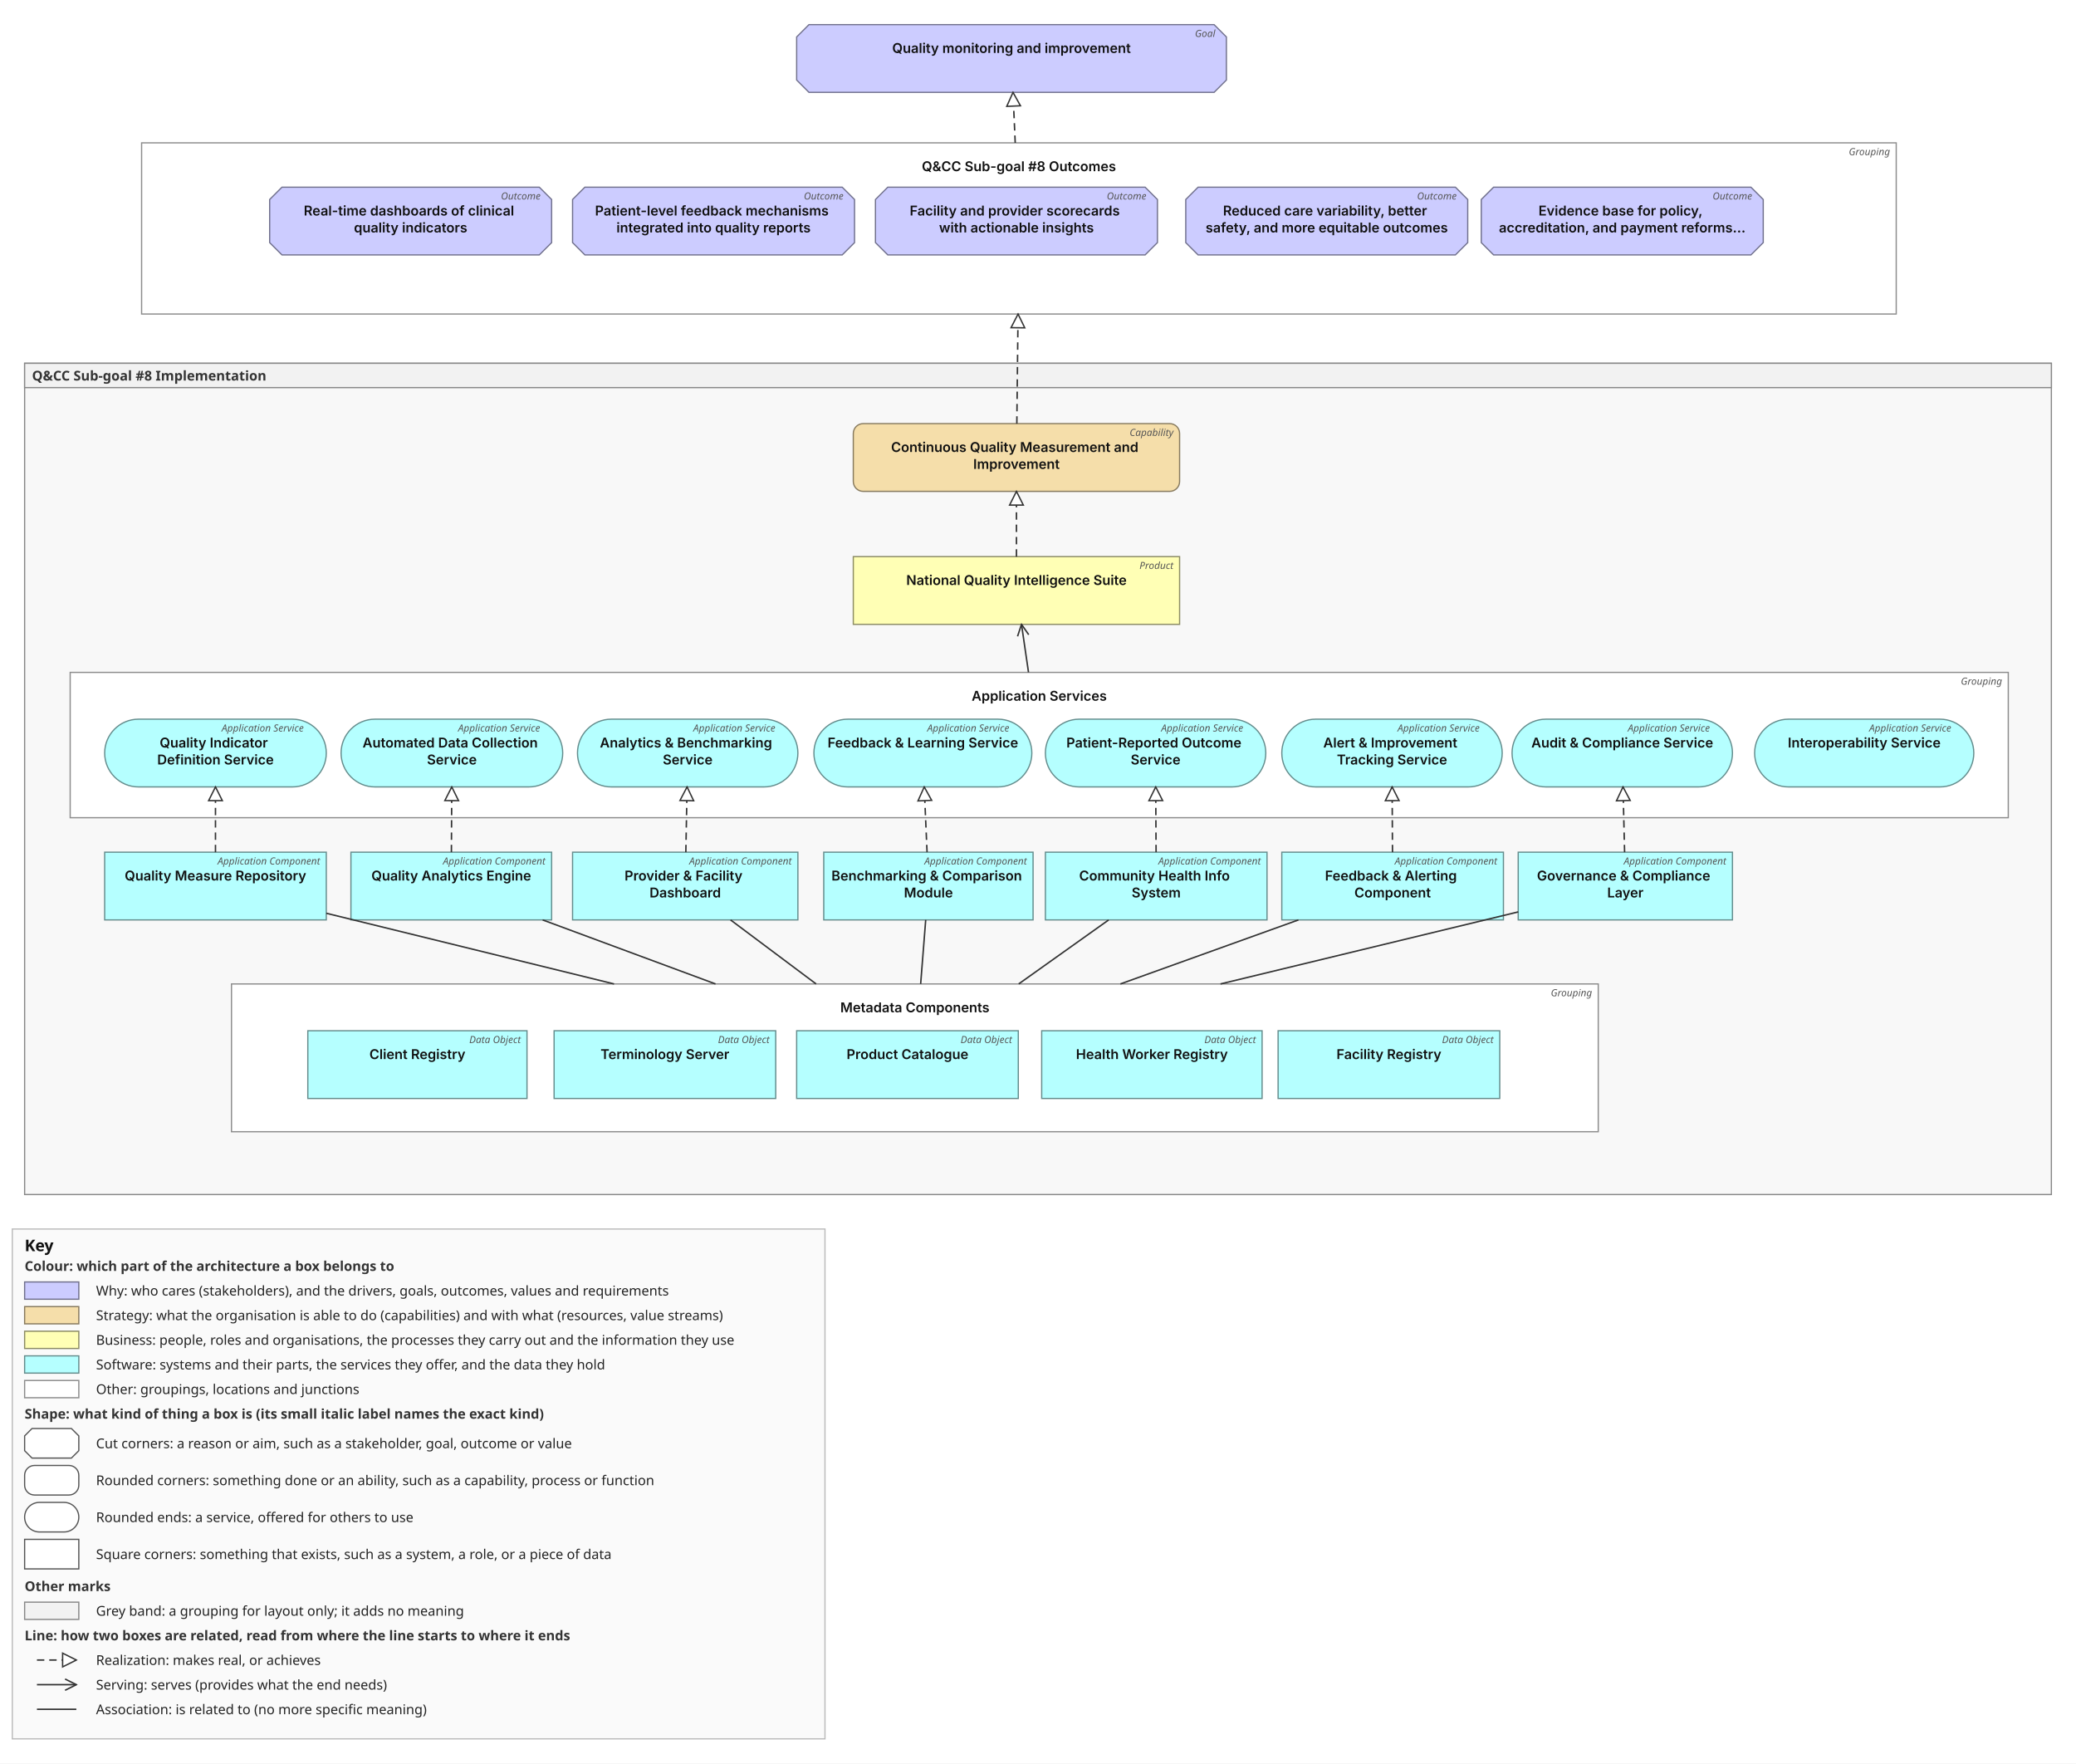
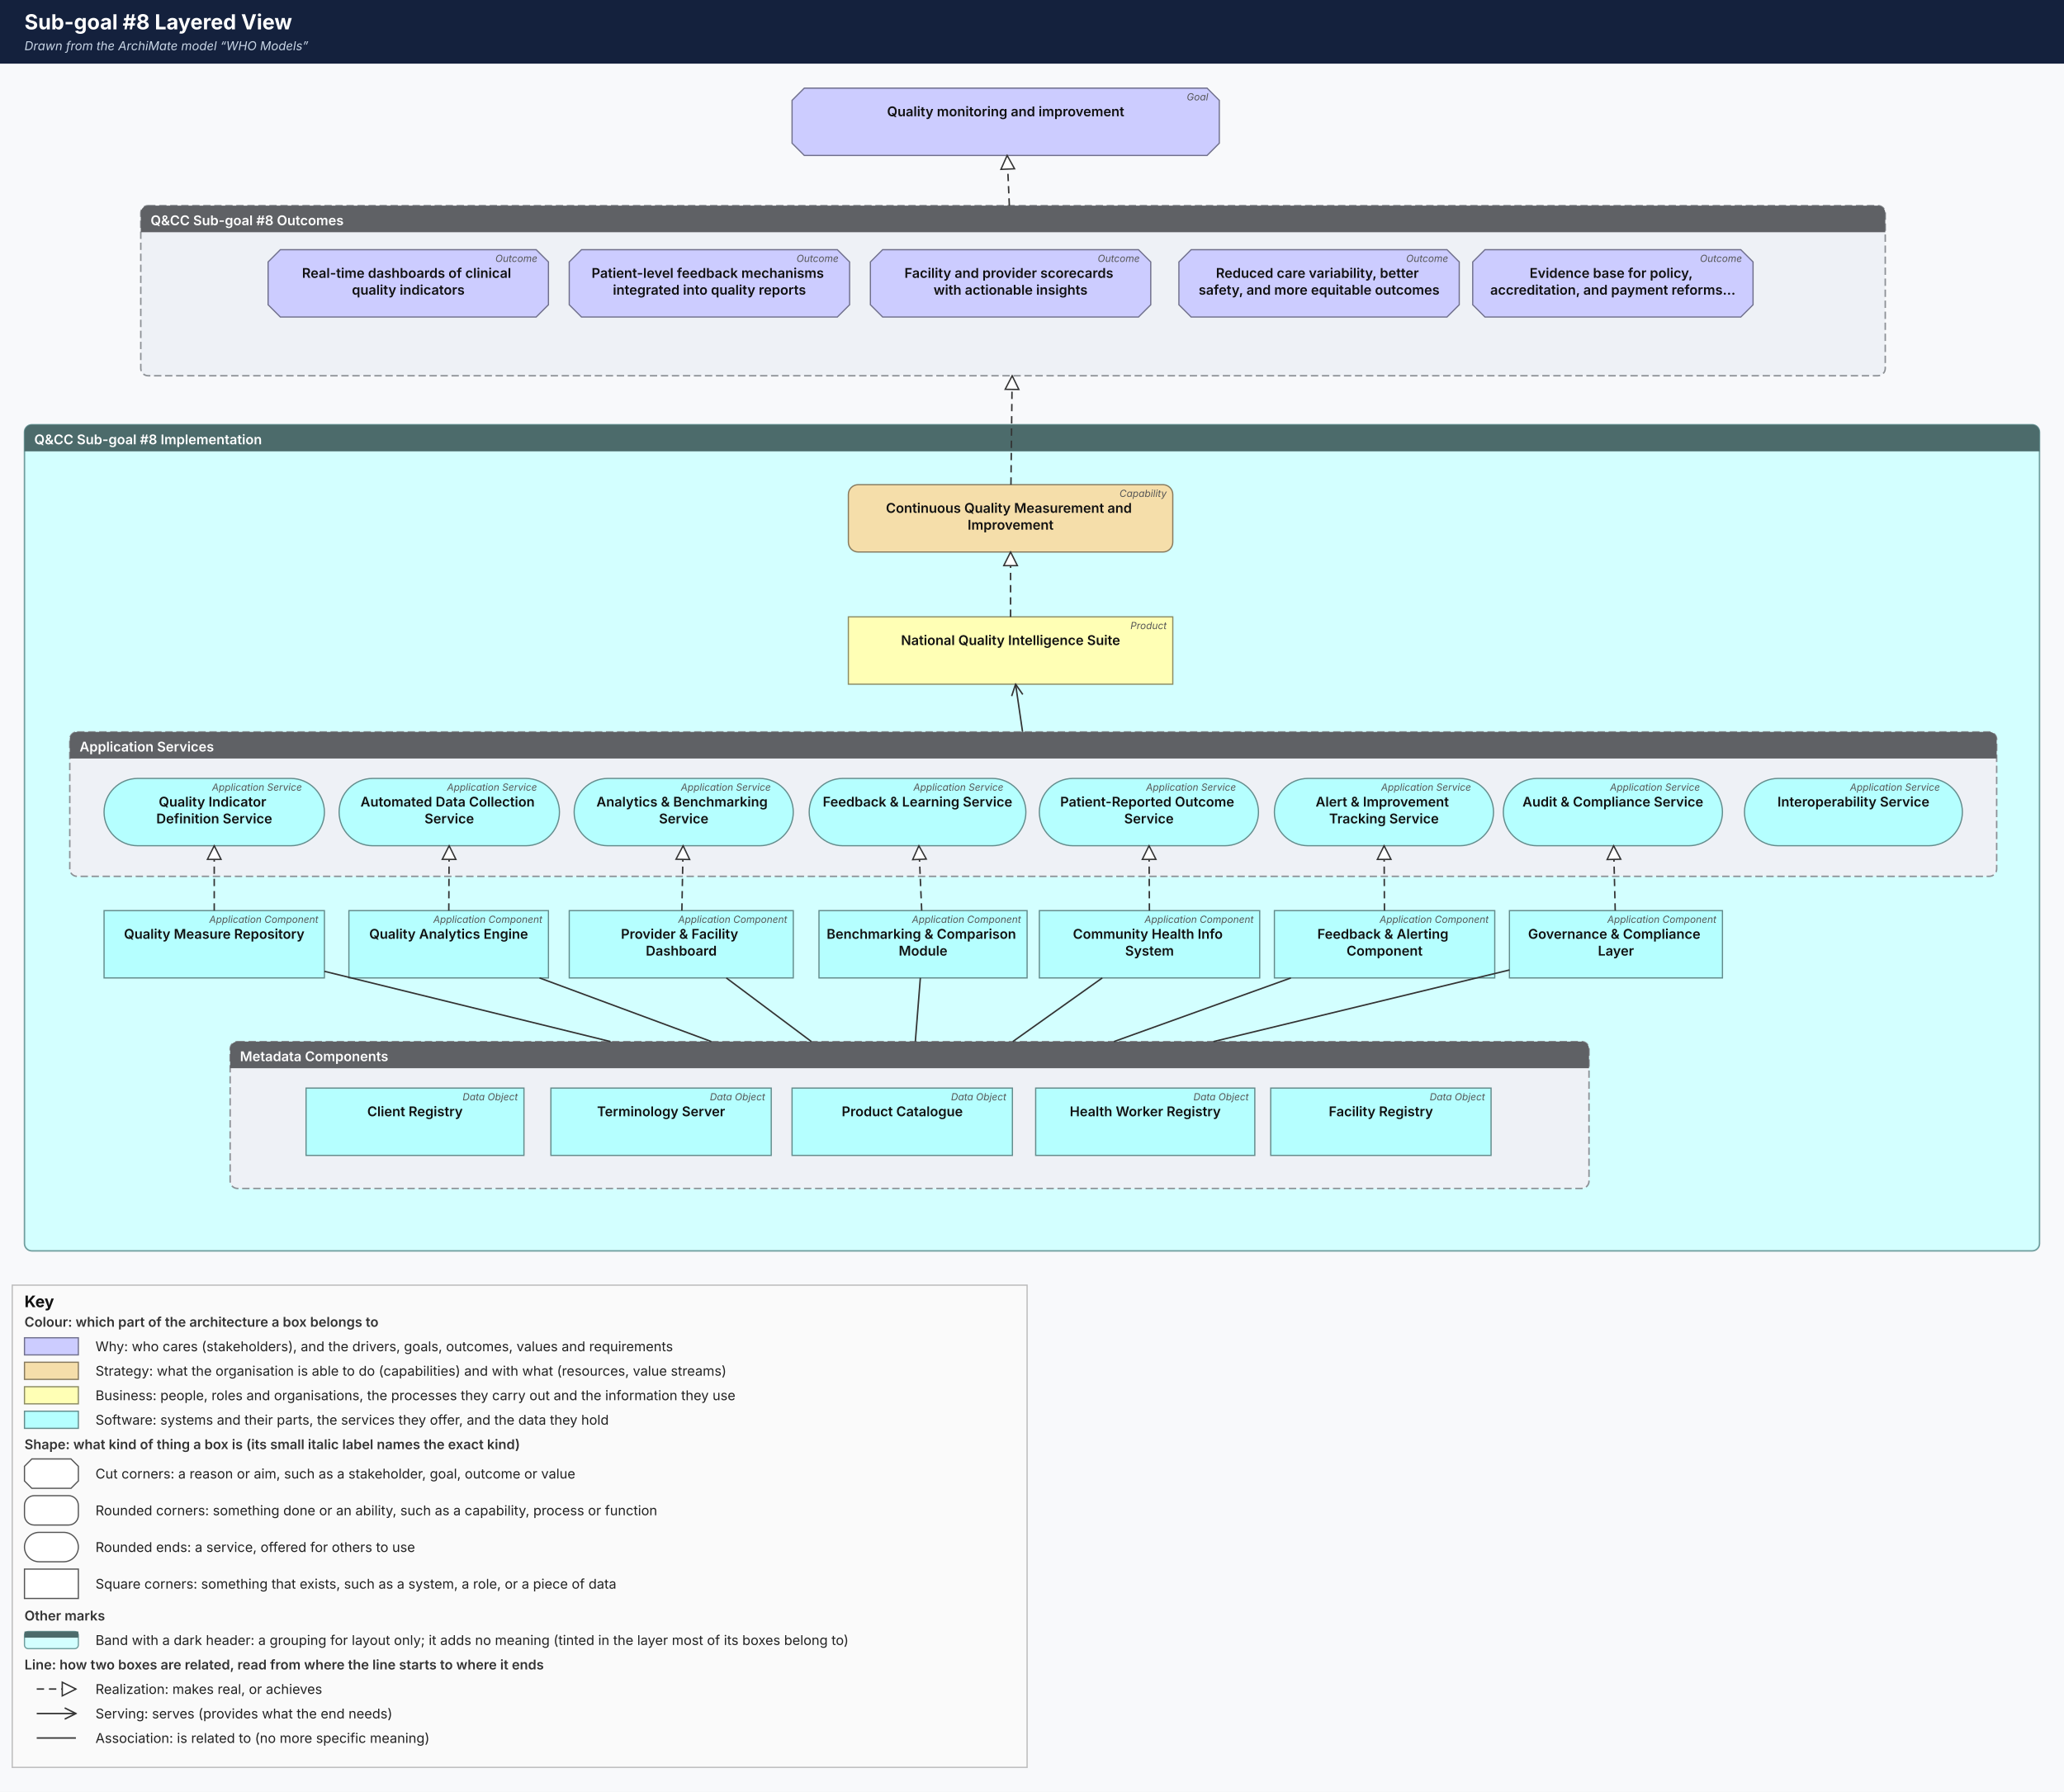
- <svg xmlns="http://www.w3.org/2000/svg" viewBox="6 4 1686 1432" width="1686" height="1432" role="img" aria-labelledby="av-title">
+ <svg xmlns="http://www.w3.org/2000/svg" viewBox="6 -48 1686 1464" width="1686" height="1464" role="img" aria-labelledby="av-title">
  <style>
- .av-name{font:600 11px system-ui,-apple-system,"Segoe UI",sans-serif;fill:#111}
- .av-type{font:italic 8px system-ui,sans-serif;fill:#555}
- .av-group{font:600 11px system-ui,sans-serif;fill:#333}
- .av-note{font:10px system-ui,sans-serif;fill:#222}
- .av-key{font:11px system-ui,sans-serif;fill:#222}
- .av-keyh{font:600 11px system-ui,sans-serif;fill:#333}
- .av-keyt{font:700 13px system-ui,sans-serif;fill:#111}
- .av-rel{font:9px system-ui,sans-serif;fill:#333;paint-order:stroke;stroke:#fff;stroke-width:3px}
+ .av-name{font:600 11px Inter, "Segoe UI", system-ui, -apple-system, Helvetica, Arial, sans-serif;fill:#111}
+ .av-type{font:italic 8px Inter, "Segoe UI", system-ui, -apple-system, Helvetica, Arial, sans-serif;fill:#555}
+ .av-group{font:600 11px Inter, "Segoe UI", system-ui, -apple-system, Helvetica, Arial, sans-serif;fill:#333}
+ .av-note{font:10px Inter, "Segoe UI", system-ui, -apple-system, Helvetica, Arial, sans-serif;fill:#222}
+ .av-key{font:11px Inter, "Segoe UI", system-ui, -apple-system, Helvetica, Arial, sans-serif;fill:#222}
+ .av-keyh{font:600 11px Inter, "Segoe UI", system-ui, -apple-system, Helvetica, Arial, sans-serif;fill:#333}
+ .av-keyt{font:700 13px Inter, "Segoe UI", system-ui, -apple-system, Helvetica, Arial, sans-serif;fill:#111}
+ .av-rel{font:9px Inter, "Segoe UI", system-ui, -apple-system, Helvetica, Arial, sans-serif;fill:#333;paint-order:stroke;stroke:#fff;stroke-width:3px}
a:hover rect,a:hover polygon,a:focus rect,a:focus polygon{stroke:#06c;stroke-width:2.5}
</style>
  <defs>
    <marker id="arrow-open" viewBox="0 0 12 12" refX="11" refY="6" markerWidth="11" markerHeight="11" orient="auto-start-reverse" markerUnits="userSpaceOnUse">
      <path d="M1 1 L11 6 L1 11" fill="none" stroke="#333" stroke-width="1.3" />
    </marker>
    <marker id="arrow-filled" viewBox="0 0 12 12" refX="11" refY="6" markerWidth="11" markerHeight="11" orient="auto-start-reverse" markerUnits="userSpaceOnUse">
      <path d="M1 1 L11 6 L1 11 Z" fill="#333" />
    </marker>
    <marker id="arrow-small" viewBox="0 0 10 10" refX="9" refY="5" markerWidth="8" markerHeight="8" orient="auto-start-reverse" markerUnits="userSpaceOnUse">
      <path d="M1 1 L9 5 L1 9" fill="none" stroke="#333" stroke-width="1.2" />
    </marker>
    <marker id="triangle-hollow" viewBox="0 0 14 14" refX="13" refY="7" markerWidth="13" markerHeight="13" orient="auto-start-reverse" markerUnits="userSpaceOnUse">
      <path d="M1 1 L13 7 L1 13 Z" fill="#fff" stroke="#333" stroke-width="1.2" />
    </marker>
    <marker id="diamond-filled" viewBox="0 0 16 10" refX="1" refY="5" markerWidth="16" markerHeight="10" orient="auto-start-reverse" markerUnits="userSpaceOnUse">
      <path d="M1 5 L8 1 L15 5 L8 9 Z" fill="#333" />
    </marker>
    <marker id="diamond-hollow" viewBox="0 0 16 10" refX="1" refY="5" markerWidth="16" markerHeight="10" orient="auto-start-reverse" markerUnits="userSpaceOnUse">
      <path d="M1 5 L8 1 L15 5 L8 9 Z" fill="#fff" stroke="#333" stroke-width="1.2" />
    </marker>
    <marker id="dot" viewBox="0 0 8 8" refX="4" refY="4" markerWidth="7" markerHeight="7" orient="auto" markerUnits="userSpaceOnUse">
      <circle cx="4" cy="4" r="3.2" fill="#333" />
    </marker>
    <pattern id="missing" width="8" height="8" patternUnits="userSpaceOnUse" patternTransform="rotate(45)">
      <rect width="8" height="8" fill="#fff" />
      <line x1="0" y1="0" x2="0" y2="8" stroke="#d33" stroke-width="2" />
    </pattern>
  </defs>
-   <rect x="6" y="4" width="1686" height="1432" fill="#fff" />
+   <rect x="6" y="-48" width="1686" height="1464" fill="#f8f9fb" />
+   <rect x="6" y="-48" width="1686" height="52" fill="#14213d" />
+   <text x="26" y="-24" style="font:700 17px Inter, &quot;Segoe UI&quot;, system-ui, -apple-system, Helvetica, Arial, sans-serif;fill:#fff">Sub-goal #8 Layered View</text>
+   <text x="26" y="-7" style="font:italic 10px Inter, &quot;Segoe UI&quot;, system-ui, -apple-system, Helvetica, Arial, sans-serif;fill:#c9d6e6">Drawn from the ArchiMate model “WHO Models”</text>
  <g class="av-g">
-     <rect x="26" y="299" width="1646" height="675" fill="#f2f2f2" fill-opacity=".55" stroke="#888" />
-     <rect x="26" y="299" width="1646" height="19.75" fill="#f2f2f2" stroke="#888" />
-     <text class="av-group" x="32" y="313">Q&amp;CC Sub-goal #8 Implementation</text>
+     <rect x="26" y="299" width="1646" height="675" rx="6" fill="#d3ffff" stroke="#709e9e" stroke-width="1.2" />
+     <path d="M26 305 a6 6 0 0 1 6 -6 h1634 a6 6 0 0 1 6 6 v15.75 h-1646 z" fill="#4c6b6b" />
+     <text class="av-group" x="34" y="315" style="fill:#fff">Q&amp;CC Sub-goal #8 Implementation</text>
  </g>
  <a href="../../../en/dpi-h-ra/archimate/0.2.0-draft.3/elements/metadata-components-7cd0/" target="_top">
-     <rect x="194" y="803" width="1110" height="120" fill="#ffffff" stroke="#8c8c8c" stroke-width="1" />
-     <text class="av-type" x="1299" y="813" text-anchor="end">Grouping</text>
-     <text class="av-name" x="749" y="826" text-anchor="middle">
-       <tspan x="749" dy="0">Metadata Components</tspan>
-     </text>
+     <rect x="194" y="803" width="1110" height="120" rx="6" fill="#eef1f6" stroke="#8c9095" stroke-width="1.2" stroke-dasharray="6 3" />
+     <path d="M194 809 a6 6 0 0 1 6 -6 h1098 a6 6 0 0 1 6 6 v15.75 h-1110 z" fill="#5f6165" />
+     <text class="av-group" x="202" y="819" style="fill:#fff">Metadata Components</text>
  </a>
  <a href="../../../en/dpi-h-ra/archimate/0.2.0-draft.3/elements/facility-registry-1395/" target="_top">
    <rect x="1044" y="841" width="180" height="55" fill="#b5ffff" stroke="#648c8c" stroke-width="1" />
    <text class="av-type" x="1219" y="851" text-anchor="end">Data Object</text>
    <text class="av-name" x="1134" y="864" text-anchor="middle">
      <tspan x="1134" dy="0">Facility Registry</tspan>
    </text>
  </a>
  <a href="../../../en/dpi-h-ra/archimate/0.2.0-draft.3/elements/terminology-server-e2db/" target="_top">
    <rect x="456" y="841" width="180" height="55" fill="#b5ffff" stroke="#648c8c" stroke-width="1" />
    <text class="av-type" x="631" y="851" text-anchor="end">Data Object</text>
    <text class="av-name" x="546" y="864" text-anchor="middle">
      <tspan x="546" dy="0">Terminology Server</tspan>
    </text>
  </a>
  <a href="../../../en/dpi-h-ra/archimate/0.2.0-draft.3/elements/product-catalogue-68d1/" target="_top">
    <rect x="653" y="841" width="180" height="55" fill="#b5ffff" stroke="#648c8c" stroke-width="1" />
    <text class="av-type" x="828" y="851" text-anchor="end">Data Object</text>
    <text class="av-name" x="743" y="864" text-anchor="middle">
      <tspan x="743" dy="0">Product Catalogue</tspan>
    </text>
  </a>
  <a href="../../../en/dpi-h-ra/archimate/0.2.0-draft.3/elements/health-worker-registry-a55b/" target="_top">
    <rect x="852" y="841" width="179" height="55" fill="#b5ffff" stroke="#648c8c" stroke-width="1" />
    <text class="av-type" x="1026" y="851" text-anchor="end">Data Object</text>
    <text class="av-name" x="941.5" y="864" text-anchor="middle">
      <tspan x="941.5" dy="0">Health Worker Registry</tspan>
    </text>
  </a>
  <a href="../../../en/dpi-h-ra/archimate/0.2.0-draft.3/elements/client-registry-2edd/" target="_top">
    <rect x="256" y="841" width="178" height="55" fill="#b5ffff" stroke="#648c8c" stroke-width="1" />
    <text class="av-type" x="429" y="851" text-anchor="end">Data Object</text>
    <text class="av-name" x="345" y="864" text-anchor="middle">
      <tspan x="345" dy="0">Client Registry</tspan>
    </text>
  </a>
  <a href="../../../en/dpi-h-ra/archimate/0.2.0-draft.3/elements/q-cc-sub-goal-8-outcomes/" target="_top">
-     <rect x="121" y="120" width="1425" height="139" fill="#ffffff" stroke="#8c8c8c" stroke-width="1" />
-     <text class="av-type" x="1541" y="130" text-anchor="end">Grouping</text>
-     <text class="av-name" x="833.5" y="143" text-anchor="middle">
-       <tspan x="833.5" dy="0">Q&amp;CC Sub-goal #8 Outcomes</tspan>
-     </text>
+     <rect x="121" y="120" width="1425" height="139" rx="6" fill="#eef1f6" stroke="#8c9095" stroke-width="1.2" stroke-dasharray="6 3" />
+     <path d="M121 126 a6 6 0 0 1 6 -6 h1413 a6 6 0 0 1 6 6 v15.75 h-1425 z" fill="#5f6165" />
+     <text class="av-group" x="129" y="136" style="fill:#fff">Q&amp;CC Sub-goal #8 Outcomes</text>
  </a>
  <a href="../../../en/dpi-h-ra/archimate/0.2.0-draft.3/elements/application-services-d76a/" target="_top">
-     <rect x="63" y="550" width="1574" height="118" fill="#ffffff" stroke="#8c8c8c" stroke-width="1" />
-     <text class="av-type" x="1632" y="560" text-anchor="end">Grouping</text>
-     <text class="av-name" x="850" y="573" text-anchor="middle">
-       <tspan x="850" dy="0">Application Services</tspan>
-     </text>
+     <rect x="63" y="550" width="1574" height="118" rx="6" fill="#eef1f6" stroke="#8c9095" stroke-width="1.2" stroke-dasharray="6 3" />
+     <path d="M63 556 a6 6 0 0 1 6 -6 h1562 a6 6 0 0 1 6 6 v15.75 h-1574 z" fill="#5f6165" />
+     <text class="av-group" x="71" y="566" style="fill:#fff">Application Services</text>
  </a>
  <a href="../../../en/dpi-h-ra/archimate/0.2.0-draft.3/elements/quality-monitoring-and-improvement/" target="_top">
    <polygon points="663,24 992,24 1002,34 1002,69 992,79 663,79 653,69 653,34" fill="#ccccff" stroke="#70708c" stroke-width="1" />
    <text class="av-type" x="993" y="34" text-anchor="end">Goal</text>
    <text class="av-name" x="827.5" y="47" text-anchor="middle">
      <tspan x="827.5" dy="0">Quality monitoring and improvement</tspan>
    </text>
  </a>
  <a href="../../../en/dpi-h-ra/archimate/0.2.0-draft.3/elements/continuous-quality-measurement-and-improvement/" target="_top">
    <rect x="699" y="348" width="265" height="55" rx="8" fill="#f5deaa" stroke="#877a5e" stroke-width="1" />
    <text class="av-type" x="959" y="358" text-anchor="end">Capability</text>
    <text class="av-name" x="831.5" y="371" text-anchor="middle">
      <tspan x="831.5" dy="0">Continuous Quality Measurement and</tspan>
      <tspan x="831.5" dy="13.75">Improvement</tspan>
    </text>
  </a>
  <a href="../../../en/dpi-h-ra/archimate/0.2.0-draft.3/elements/national-quality-intelligence-suite/" target="_top">
    <rect x="699" y="456" width="265" height="55" fill="#ffffb5" stroke="#8c8c64" stroke-width="1" />
    <text class="av-type" x="959" y="466" text-anchor="end">Product</text>
    <text class="av-name" x="831.5" y="479" text-anchor="middle">
      <tspan x="831.5" dy="0">National Quality Intelligence Suite</tspan>
    </text>
  </a>
  <a href="../../../en/dpi-h-ra/archimate/0.2.0-draft.3/elements/real-time-dashboards-of-clinical-quality-indicators/" target="_top">
    <polygon points="235,156 444,156 454,166 454,201 444,211 235,211 225,201 225,166" fill="#ccccff" stroke="#70708c" stroke-width="1" />
    <text class="av-type" x="445" y="166" text-anchor="end">Outcome</text>
    <text class="av-name" x="339.5" y="179" text-anchor="middle">
      <tspan x="339.5" dy="0">Real-time dashboards of clinical</tspan>
      <tspan x="339.5" dy="13.75">quality indicators</tspan>
    </text>
  </a>
  <a href="../../../en/dpi-h-ra/archimate/0.2.0-draft.3/elements/patient-level-feedback-mechanisms-integrated-into-quality/" target="_top">
    <polygon points="481,156 690,156 700,166 700,201 690,211 481,211 471,201 471,166" fill="#ccccff" stroke="#70708c" stroke-width="1" />
    <text class="av-type" x="691" y="166" text-anchor="end">Outcome</text>
    <text class="av-name" x="585.5" y="179" text-anchor="middle">
      <tspan x="585.5" dy="0">Patient-level feedback mechanisms</tspan>
      <tspan x="585.5" dy="13.75">integrated into quality reports</tspan>
    </text>
  </a>
  <a href="../../../en/dpi-h-ra/archimate/0.2.0-draft.3/elements/facility-and-provider-scorecards-with-actionable-insights/" target="_top">
    <polygon points="727,156 936,156 946,166 946,201 936,211 727,211 717,201 717,166" fill="#ccccff" stroke="#70708c" stroke-width="1" />
    <text class="av-type" x="937" y="166" text-anchor="end">Outcome</text>
    <text class="av-name" x="831.5" y="179" text-anchor="middle">
      <tspan x="831.5" dy="0">Facility and provider scorecards</tspan>
      <tspan x="831.5" dy="13.75">with actionable insights</tspan>
    </text>
  </a>
  <a href="../../../en/dpi-h-ra/archimate/0.2.0-draft.3/elements/reduced-care-variability-better-safety-and-more-equitable/" target="_top">
    <polygon points="979,156 1188,156 1198,166 1198,201 1188,211 979,211 969,201 969,166" fill="#ccccff" stroke="#70708c" stroke-width="1" />
    <text class="av-type" x="1189" y="166" text-anchor="end">Outcome</text>
    <text class="av-name" x="1083.5" y="179" text-anchor="middle">
      <tspan x="1083.5" dy="0">Reduced care variability, better</tspan>
      <tspan x="1083.5" dy="13.75">safety, and more equitable outcomes</tspan>
    </text>
  </a>
  <a href="../../../en/dpi-h-ra/archimate/0.2.0-draft.3/elements/evidence-base-for-policy-accreditation-and-payment-reforms/" target="_top">
    <polygon points="1219,156 1428,156 1438,166 1438,201 1428,211 1219,211 1209,201 1209,166" fill="#ccccff" stroke="#70708c" stroke-width="1" />
    <text class="av-type" x="1429" y="166" text-anchor="end">Outcome</text>
    <text class="av-name" x="1323.5" y="179" text-anchor="middle">
      <tspan x="1323.5" dy="0">Evidence base for policy,</tspan>
      <tspan x="1323.5" dy="13.75">accreditation, and payment reforms…</tspan>
    </text>
  </a>
  <a href="../../../en/dpi-h-ra/archimate/0.2.0-draft.3/elements/quality-indicator-definition-service/" target="_top">
    <rect x="91" y="588" width="180" height="55" rx="27.5" fill="#b5ffff" stroke="#648c8c" stroke-width="1" />
    <text class="av-type" x="252.667" y="598" text-anchor="end">Application Service</text>
    <text class="av-name" x="181" y="611" text-anchor="middle">
      <tspan x="181" dy="0">Quality Indicator</tspan>
      <tspan x="181" dy="13.75">Definition Service</tspan>
    </text>
  </a>
  <a href="../../../en/dpi-h-ra/archimate/0.2.0-draft.3/elements/automated-data-collection-service/" target="_top">
    <rect x="283" y="588" width="180" height="55" rx="27.5" fill="#b5ffff" stroke="#648c8c" stroke-width="1" />
    <text class="av-type" x="444.667" y="598" text-anchor="end">Application Service</text>
    <text class="av-name" x="373" y="611" text-anchor="middle">
      <tspan x="373" dy="0">Automated Data Collection</tspan>
      <tspan x="373" dy="13.75">Service</tspan>
    </text>
  </a>
  <a href="../../../en/dpi-h-ra/archimate/0.2.0-draft.3/elements/analytics-benchmarking-service/" target="_top">
    <rect x="475" y="588" width="179" height="55" rx="27.5" fill="#b5ffff" stroke="#648c8c" stroke-width="1" />
    <text class="av-type" x="635.667" y="598" text-anchor="end">Application Service</text>
    <text class="av-name" x="564.5" y="611" text-anchor="middle">
      <tspan x="564.5" dy="0">Analytics &amp; Benchmarking</tspan>
      <tspan x="564.5" dy="13.75">Service</tspan>
    </text>
  </a>
  <a href="../../../en/dpi-h-ra/archimate/0.2.0-draft.3/elements/feedback-learning-service/" target="_top">
    <rect x="667" y="588" width="177" height="55" rx="27.5" fill="#b5ffff" stroke="#648c8c" stroke-width="1" />
    <text class="av-type" x="825.667" y="598" text-anchor="end">Application Service</text>
    <text class="av-name" x="755.5" y="611" text-anchor="middle">
      <tspan x="755.5" dy="0">Feedback &amp; Learning Service</tspan>
    </text>
  </a>
  <a href="../../../en/dpi-h-ra/archimate/0.2.0-draft.3/elements/patient-reported-outcome-service/" target="_top">
    <rect x="855" y="588" width="179" height="55" rx="27.5" fill="#b5ffff" stroke="#648c8c" stroke-width="1" />
    <text class="av-type" x="1015.667" y="598" text-anchor="end">Application Service</text>
    <text class="av-name" x="944.5" y="611" text-anchor="middle">
      <tspan x="944.5" dy="0">Patient-Reported Outcome</tspan>
      <tspan x="944.5" dy="13.75">Service</tspan>
    </text>
  </a>
  <a href="../../../en/dpi-h-ra/archimate/0.2.0-draft.3/elements/alert-improvement-tracking-service/" target="_top">
    <rect x="1047" y="588" width="179" height="55" rx="27.5" fill="#b5ffff" stroke="#648c8c" stroke-width="1" />
    <text class="av-type" x="1207.667" y="598" text-anchor="end">Application Service</text>
    <text class="av-name" x="1136.5" y="611" text-anchor="middle">
      <tspan x="1136.5" dy="0">Alert &amp; Improvement</tspan>
      <tspan x="1136.5" dy="13.75">Tracking Service</tspan>
    </text>
  </a>
  <a href="../../../en/dpi-h-ra/archimate/0.2.0-draft.3/elements/audit-compliance-service/" target="_top">
    <rect x="1234" y="588" width="179" height="55" rx="27.5" fill="#b5ffff" stroke="#648c8c" stroke-width="1" />
    <text class="av-type" x="1394.667" y="598" text-anchor="end">Application Service</text>
    <text class="av-name" x="1323.5" y="611" text-anchor="middle">
      <tspan x="1323.5" dy="0">Audit &amp; Compliance Service</tspan>
    </text>
  </a>
  <a href="../../../en/dpi-h-ra/archimate/0.2.0-draft.3/elements/interoperability-service/" target="_top">
    <rect x="1431" y="588" width="178" height="55" rx="27.5" fill="#b5ffff" stroke="#648c8c" stroke-width="1" />
    <text class="av-type" x="1590.667" y="598" text-anchor="end">Application Service</text>
    <text class="av-name" x="1520" y="611" text-anchor="middle">
      <tspan x="1520" dy="0">Interoperability Service</tspan>
    </text>
  </a>
  <a href="../../../en/dpi-h-ra/archimate/0.2.0-draft.3/elements/quality-measure-repository/" target="_top">
    <rect x="91" y="696" width="180" height="55" fill="#b5ffff" stroke="#648c8c" stroke-width="1" />
    <text class="av-type" x="266" y="706" text-anchor="end">Application Component</text>
    <text class="av-name" x="181" y="719" text-anchor="middle">
      <tspan x="181" dy="0">Quality Measure Repository</tspan>
    </text>
  </a>
  <a href="../../../en/dpi-h-ra/archimate/0.2.0-draft.3/elements/quality-analytics-engine/" target="_top">
    <rect x="291" y="696" width="163" height="55" fill="#b5ffff" stroke="#648c8c" stroke-width="1" />
    <text class="av-type" x="449" y="706" text-anchor="end">Application Component</text>
    <text class="av-name" x="372.5" y="719" text-anchor="middle">
      <tspan x="372.5" dy="0">Quality Analytics Engine</tspan>
    </text>
  </a>
  <a href="../../../en/dpi-h-ra/archimate/0.2.0-draft.3/elements/provider-facility-dashboard/" target="_top">
    <rect x="471" y="696" width="183" height="55" fill="#b5ffff" stroke="#648c8c" stroke-width="1" />
    <text class="av-type" x="649" y="706" text-anchor="end">Application Component</text>
    <text class="av-name" x="562.5" y="719" text-anchor="middle">
      <tspan x="562.5" dy="0">Provider &amp; Facility</tspan>
      <tspan x="562.5" dy="13.75">Dashboard</tspan>
    </text>
  </a>
  <a href="../../../en/dpi-h-ra/archimate/0.2.0-draft.3/elements/benchmarking-comparison-module/" target="_top">
    <rect x="675" y="696" width="170" height="55" fill="#b5ffff" stroke="#648c8c" stroke-width="1" />
    <text class="av-type" x="840" y="706" text-anchor="end">Application Component</text>
    <text class="av-name" x="760" y="719" text-anchor="middle">
      <tspan x="760" dy="0">Benchmarking &amp; Comparison</tspan>
      <tspan x="760" dy="13.75">Module</tspan>
    </text>
  </a>
  <a href="../../../en/dpi-h-ra/archimate/0.2.0-draft.3/elements/community-health-info-system/" target="_top">
    <rect x="855" y="696" width="180" height="55" fill="#b5ffff" stroke="#648c8c" stroke-width="1" />
    <text class="av-type" x="1030" y="706" text-anchor="end">Application Component</text>
    <text class="av-name" x="945" y="719" text-anchor="middle">
      <tspan x="945" dy="0">Community Health Info</tspan>
      <tspan x="945" dy="13.75">System</tspan>
    </text>
  </a>
  <a href="../../../en/dpi-h-ra/archimate/0.2.0-draft.3/elements/feedback-alerting-component/" target="_top">
    <rect x="1047" y="696" width="180" height="55" fill="#b5ffff" stroke="#648c8c" stroke-width="1" />
    <text class="av-type" x="1222" y="706" text-anchor="end">Application Component</text>
    <text class="av-name" x="1137" y="719" text-anchor="middle">
      <tspan x="1137" dy="0">Feedback &amp; Alerting</tspan>
      <tspan x="1137" dy="13.75">Component</tspan>
    </text>
  </a>
  <a href="../../../en/dpi-h-ra/archimate/0.2.0-draft.3/elements/governance-compliance-layer/" target="_top">
    <rect x="1239" y="696" width="174" height="55" fill="#b5ffff" stroke="#648c8c" stroke-width="1" />
    <text class="av-type" x="1408" y="706" text-anchor="end">Application Component</text>
    <text class="av-name" x="1326" y="719" text-anchor="middle">
      <tspan x="1326" dy="0">Governance &amp; Compliance</tspan>
      <tspan x="1326" dy="13.75">Layer</tspan>
    </text>
  </a>
  <a href="../../../en/dpi-h-ra/archimate/0.2.0-draft.3/relationships/id-62ff11e69b4c4e0ab4f7787b6c82798f/" target="_top">
    <path d="M504.7 803 L271 745.6" fill="none" stroke="#333" stroke-width="1.2" />
    <path d="M504.7 803 L271 745.6" fill="none" stroke="transparent" stroke-width="8" />
  </a>
  <a href="../../../en/dpi-h-ra/archimate/0.2.0-draft.3/relationships/id-a561d90284854318a14f2e925c63a46d/" target="_top">
    <path d="M830.5 120 L828.7 79" fill="none" stroke="#333" stroke-width="1.2" stroke-dasharray="6 4" marker-end="url(#triangle-hollow)" />
    <path d="M830.5 120 L828.7 79" fill="none" stroke="transparent" stroke-width="8" />
  </a>
  <a href="../../../en/dpi-h-ra/archimate/0.2.0-draft.3/relationships/id-7db5853b9eb0439993ddb157e30d541c/" target="_top">
    <path d="M841.3 550 L835.6 511" fill="none" stroke="#333" stroke-width="1.2" marker-end="url(#arrow-open)" />
    <path d="M841.3 550 L835.6 511" fill="none" stroke="transparent" stroke-width="8" />
  </a>
  <a href="../../../en/dpi-h-ra/archimate/0.2.0-draft.3/relationships/id-474d687d06704d6980a20dfeff7f7663/" target="_top">
    <path d="M831.8 348 L832.8 259" fill="none" stroke="#333" stroke-width="1.2" stroke-dasharray="6 4" marker-end="url(#triangle-hollow)" />
    <path d="M831.8 348 L832.8 259" fill="none" stroke="transparent" stroke-width="8" />
  </a>
  <a href="../../../en/dpi-h-ra/archimate/0.2.0-draft.3/relationships/id-85b4b63685a34e6a88c45c44f1fb068a/" target="_top">
    <path d="M831.5 456 L831.5 403" fill="none" stroke="#333" stroke-width="1.2" stroke-dasharray="6 4" marker-end="url(#triangle-hollow)" />
    <path d="M831.5 456 L831.5 403" fill="none" stroke="transparent" stroke-width="8" />
  </a>
  <a href="../../../en/dpi-h-ra/archimate/0.2.0-draft.3/relationships/id-846c08aedcc2467aa7bbf11fefcf16f5/" target="_top">
    <path d="M181 696 L181 643" fill="none" stroke="#333" stroke-width="1.2" stroke-dasharray="6 4" marker-end="url(#triangle-hollow)" />
    <path d="M181 696 L181 643" fill="none" stroke="transparent" stroke-width="8" />
  </a>
  <a href="../../../en/dpi-h-ra/archimate/0.2.0-draft.3/relationships/id-bae2200bb6cb4f14841f018cd7ef7bcb/" target="_top">
    <path d="M372.6 696 L372.9 643" fill="none" stroke="#333" stroke-width="1.2" stroke-dasharray="6 4" marker-end="url(#triangle-hollow)" />
    <path d="M372.6 696 L372.9 643" fill="none" stroke="transparent" stroke-width="8" />
  </a>
  <a href="../../../en/dpi-h-ra/archimate/0.2.0-draft.3/relationships/id-c0ef3276d24f4a15bbf8dd877abb9ff7/" target="_top">
    <path d="M446.7 751 L587.1 803" fill="none" stroke="#333" stroke-width="1.2" />
    <path d="M446.7 751 L587.1 803" fill="none" stroke="transparent" stroke-width="8" />
  </a>
  <a href="../../../en/dpi-h-ra/archimate/0.2.0-draft.3/relationships/id-aba91a989b774c9ab2f85fcaddc2e4fd/" target="_top">
    <path d="M599.3 751 L668.8 803" fill="none" stroke="#333" stroke-width="1.2" />
    <path d="M599.3 751 L668.8 803" fill="none" stroke="transparent" stroke-width="8" />
  </a>
  <a href="../../../en/dpi-h-ra/archimate/0.2.0-draft.3/relationships/id-d15757a529ae408c966d92e84ab1b9d7/" target="_top">
    <path d="M563 696 L564 643" fill="none" stroke="#333" stroke-width="1.2" stroke-dasharray="6 4" marker-end="url(#triangle-hollow)" />
    <path d="M563 696 L564 643" fill="none" stroke="transparent" stroke-width="8" />
  </a>
  <a href="../../../en/dpi-h-ra/archimate/0.2.0-draft.3/relationships/id-213935a144264715aa957a0a536545e2/" target="_top">
    <path d="M757.8 751 L753.7 803" fill="none" stroke="#333" stroke-width="1.2" />
    <path d="M757.8 751 L753.7 803" fill="none" stroke="transparent" stroke-width="8" />
  </a>
  <a href="../../../en/dpi-h-ra/archimate/0.2.0-draft.3/relationships/id-2da5e32b718a4f2fa221b18f1e2f4845/" target="_top">
    <path d="M758.9 696 L756.6 643" fill="none" stroke="#333" stroke-width="1.2" stroke-dasharray="6 4" marker-end="url(#triangle-hollow)" />
    <path d="M758.9 696 L756.6 643" fill="none" stroke="transparent" stroke-width="8" />
  </a>
  <a href="../../../en/dpi-h-ra/archimate/0.2.0-draft.3/relationships/id-e155dcf37a30469596dd386082850c83/" target="_top">
    <path d="M944.9 696 L944.6 643" fill="none" stroke="#333" stroke-width="1.2" stroke-dasharray="6 4" marker-end="url(#triangle-hollow)" />
    <path d="M944.9 696 L944.6 643" fill="none" stroke="transparent" stroke-width="8" />
  </a>
  <a href="../../../en/dpi-h-ra/archimate/0.2.0-draft.3/relationships/id-3fd80591981f4bb1804459ede7810af2/" target="_top">
    <path d="M906.4 751 L833.3 803" fill="none" stroke="#333" stroke-width="1.2" />
    <path d="M906.4 751 L833.3 803" fill="none" stroke="transparent" stroke-width="8" />
  </a>
  <a href="../../../en/dpi-h-ra/archimate/0.2.0-draft.3/relationships/id-d77baa9f203a46918af4a33fb3d434dd/" target="_top">
    <path d="M1060.5 751 L915.9 803" fill="none" stroke="#333" stroke-width="1.2" />
    <path d="M1060.5 751 L915.9 803" fill="none" stroke="transparent" stroke-width="8" />
  </a>
  <a href="../../../en/dpi-h-ra/archimate/0.2.0-draft.3/relationships/id-abd5cc3e3f6a4486a6ca21eeede1d1d7/" target="_top">
    <path d="M1136.9 696 L1136.6 643" fill="none" stroke="#333" stroke-width="1.2" stroke-dasharray="6 4" marker-end="url(#triangle-hollow)" />
    <path d="M1136.9 696 L1136.6 643" fill="none" stroke="transparent" stroke-width="8" />
  </a>
  <a href="../../../en/dpi-h-ra/archimate/0.2.0-draft.3/relationships/id-41baf278c7e04435b585769190fbaae3/" target="_top">
    <path d="M1239 744.5 L997.2 803" fill="none" stroke="#333" stroke-width="1.2" />
    <path d="M1239 744.5 L997.2 803" fill="none" stroke="transparent" stroke-width="8" />
  </a>
  <a href="../../../en/dpi-h-ra/archimate/0.2.0-draft.3/relationships/id-a8a2d1c2403d486c805aa20b71d24d62/" target="_top">
    <path d="M1325.4 696 L1324.1 643" fill="none" stroke="#333" stroke-width="1.2" stroke-dasharray="6 4" marker-end="url(#triangle-hollow)" />
    <path d="M1325.4 696 L1324.1 643" fill="none" stroke="transparent" stroke-width="8" />
  </a>
  <g class="av-legend">
-     <rect x="16" y="1002" width="660" height="414" fill="#fafafa" stroke="#bbb" />
+     <rect x="16" y="1002" width="829" height="394" fill="#fafafa" stroke="#bbb" />
    <text class="av-keyt" x="26" y="1020">Key</text>
    <text class="av-keyh" x="26" y="1036">Colour: which part of the architecture a box belongs to</text>
    <rect x="26" y="1045" width="44" height="14" fill="#ccccff" stroke="#70708c" />
    <text class="av-key" x="84" y="1056">Why: who cares (stakeholders), and the drivers, goals, outcomes, values and requirements</text>
    <rect x="26" y="1065" width="44" height="14" fill="#f5deaa" stroke="#877a5e" />
    <text class="av-key" x="84" y="1076">Strategy: what the organisation is able to do (capabilities) and with what (resources, value streams)</text>
    <rect x="26" y="1085" width="44" height="14" fill="#ffffb5" stroke="#8c8c64" />
    <text class="av-key" x="84" y="1096">Business: people, roles and organisations, the processes they carry out and the information they use</text>
    <rect x="26" y="1105" width="44" height="14" fill="#b5ffff" stroke="#648c8c" />
    <text class="av-key" x="84" y="1116">Software: systems and their parts, the services they offer, and the data they hold</text>
-     <rect x="26" y="1125" width="44" height="14" fill="#ffffff" stroke="#8c8c8c" />
-     <text class="av-key" x="84" y="1136">Other: groupings, locations and junctions</text>
-     <text class="av-keyh" x="26" y="1156">Shape: what kind of thing a box is (its small italic label names the exact kind)</text>
-     <polygon points="32,1164 64,1164 70,1170 70,1182 64,1188 32,1188 26,1182 26,1170" fill="#fff" stroke="#555" />
-     <text class="av-key" x="84" y="1180">Cut corners: a reason or aim, such as a stakeholder, goal, outcome or value</text>
-     <rect x="26" y="1194" width="44" height="24" rx="8" fill="#fff" stroke="#555" />
-     <text class="av-key" x="84" y="1210">Rounded corners: something done or an ability, such as a capability, process or function</text>
-     <rect x="26" y="1224" width="44" height="24" rx="12" fill="#fff" stroke="#555" />
-     <text class="av-key" x="84" y="1240">Rounded ends: a service, offered for others to use</text>
-     <rect x="26" y="1254" width="44" height="24" fill="#fff" stroke="#555" />
-     <text class="av-key" x="84" y="1270">Square corners: something that exists, such as a system, a role, or a piece of data</text>
-     <text class="av-keyh" x="26" y="1296">Other marks</text>
-     <rect x="26" y="1305" width="44" height="14" fill="#f2f2f2" stroke="#888" />
-     <text class="av-key" x="84" y="1316">Grey band: a grouping for layout only; it adds no meaning</text>
-     <text class="av-keyh" x="26" y="1336">Line: how two boxes are related, read from where the line starts to where it ends</text>
-     <path d="M36 1352 L68 1352" fill="none" stroke="#333" stroke-width="1.2" stroke-dasharray="6 4" marker-end="url(#triangle-hollow)" />
-     <text class="av-key" x="84" y="1356">Realization: makes real, or achieves</text>
-     <path d="M36 1372 L68 1372" fill="none" stroke="#333" stroke-width="1.2" marker-end="url(#arrow-open)" />
-     <text class="av-key" x="84" y="1376">Serving: serves (provides what the end needs)</text>
-     <path d="M36 1392 L68 1392" fill="none" stroke="#333" stroke-width="1.2" />
-     <text class="av-key" x="84" y="1396">Association: is related to (no more specific meaning)</text>
+     <text class="av-keyh" x="26" y="1136">Shape: what kind of thing a box is (its small italic label names the exact kind)</text>
+     <polygon points="32,1144 64,1144 70,1150 70,1162 64,1168 32,1168 26,1162 26,1150" fill="#fff" stroke="#555" />
+     <text class="av-key" x="84" y="1160">Cut corners: a reason or aim, such as a stakeholder, goal, outcome or value</text>
+     <rect x="26" y="1174" width="44" height="24" rx="8" fill="#fff" stroke="#555" />
+     <text class="av-key" x="84" y="1190">Rounded corners: something done or an ability, such as a capability, process or function</text>
+     <rect x="26" y="1204" width="44" height="24" rx="12" fill="#fff" stroke="#555" />
+     <text class="av-key" x="84" y="1220">Rounded ends: a service, offered for others to use</text>
+     <rect x="26" y="1234" width="44" height="24" fill="#fff" stroke="#555" />
+     <text class="av-key" x="84" y="1250">Square corners: something that exists, such as a system, a role, or a piece of data</text>
+     <text class="av-keyh" x="26" y="1276">Other marks</text>
+     <rect x="26" y="1285" width="44" height="14" rx="3" fill="#d3ffff" stroke="#709e9e" />
+     <rect x="26" y="1285" width="44" height="5" fill="#4c6b6b" />
+     <text class="av-key" x="84" y="1296">Band with a dark header: a grouping for layout only; it adds no meaning (tinted in the layer most of its boxes belong to)</text>
+     <text class="av-keyh" x="26" y="1316">Line: how two boxes are related, read from where the line starts to where it ends</text>
+     <path d="M36 1332 L68 1332" fill="none" stroke="#333" stroke-width="1.2" stroke-dasharray="6 4" marker-end="url(#triangle-hollow)" />
+     <text class="av-key" x="84" y="1336">Realization: makes real, or achieves</text>
+     <path d="M36 1352 L68 1352" fill="none" stroke="#333" stroke-width="1.2" marker-end="url(#arrow-open)" />
+     <text class="av-key" x="84" y="1356">Serving: serves (provides what the end needs)</text>
+     <path d="M36 1372 L68 1372" fill="none" stroke="#333" stroke-width="1.2" />
+     <text class="av-key" x="84" y="1376">Association: is related to (no more specific meaning)</text>
  </g>
</svg>
